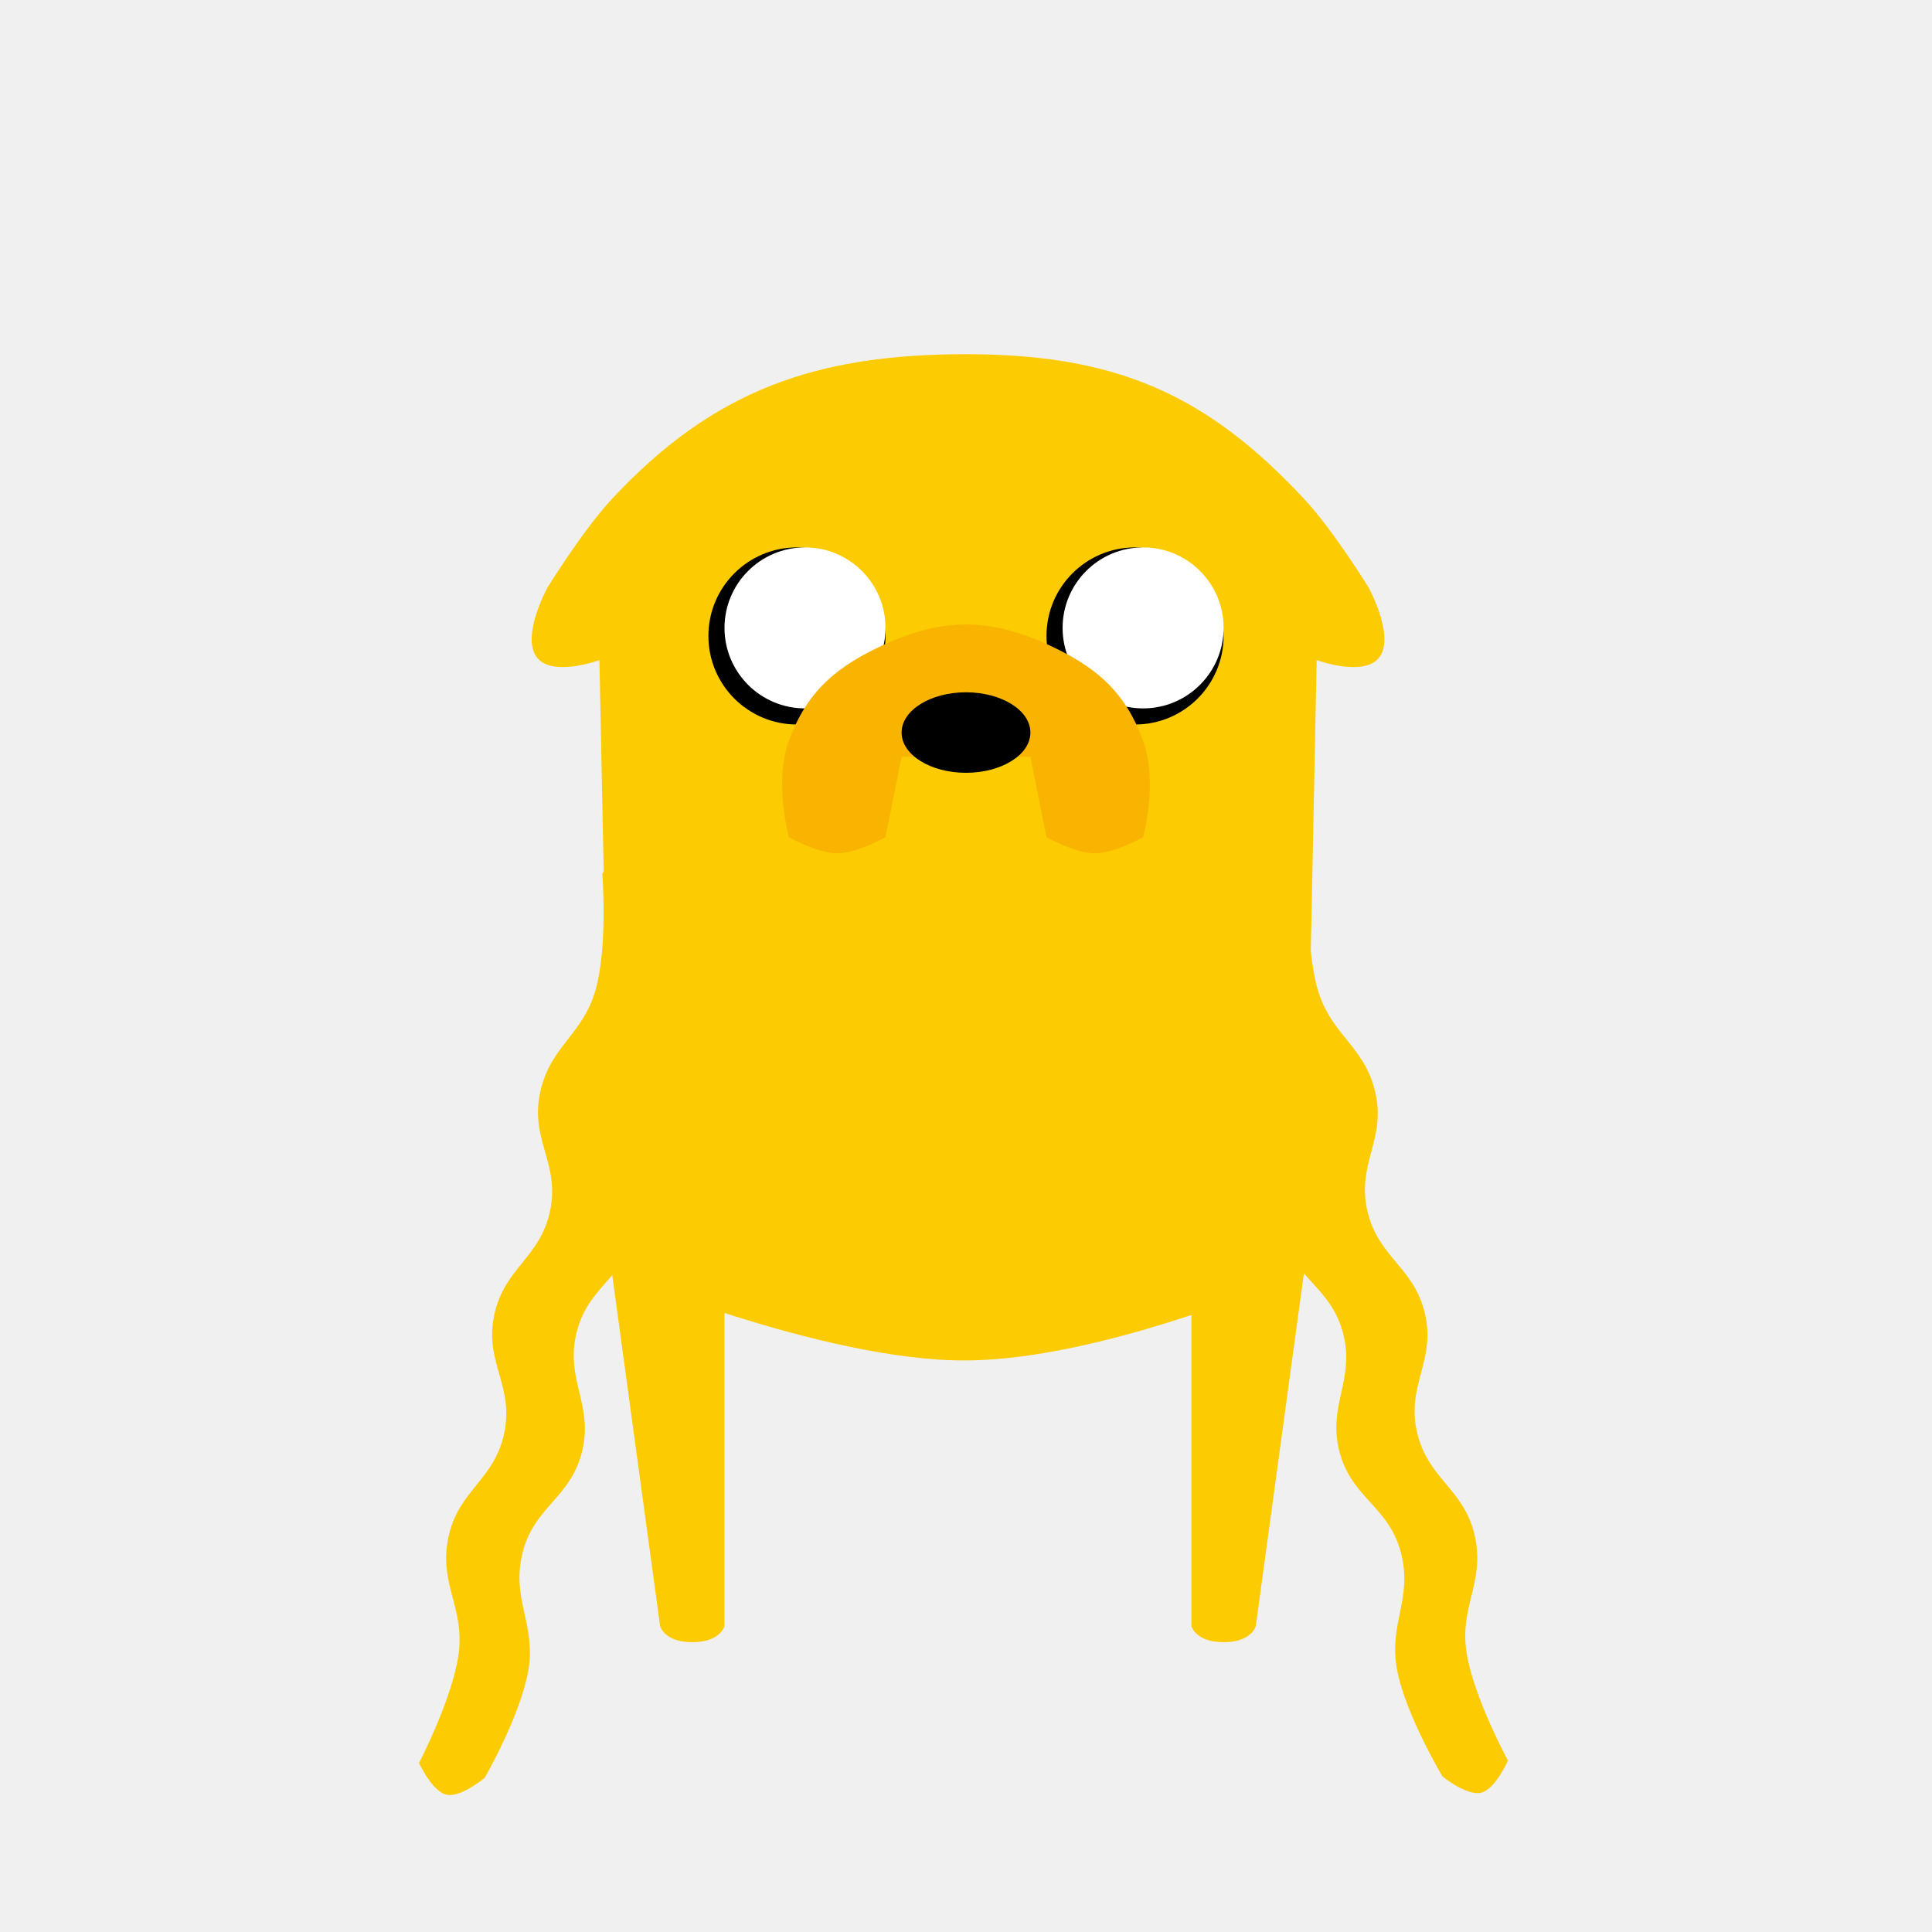
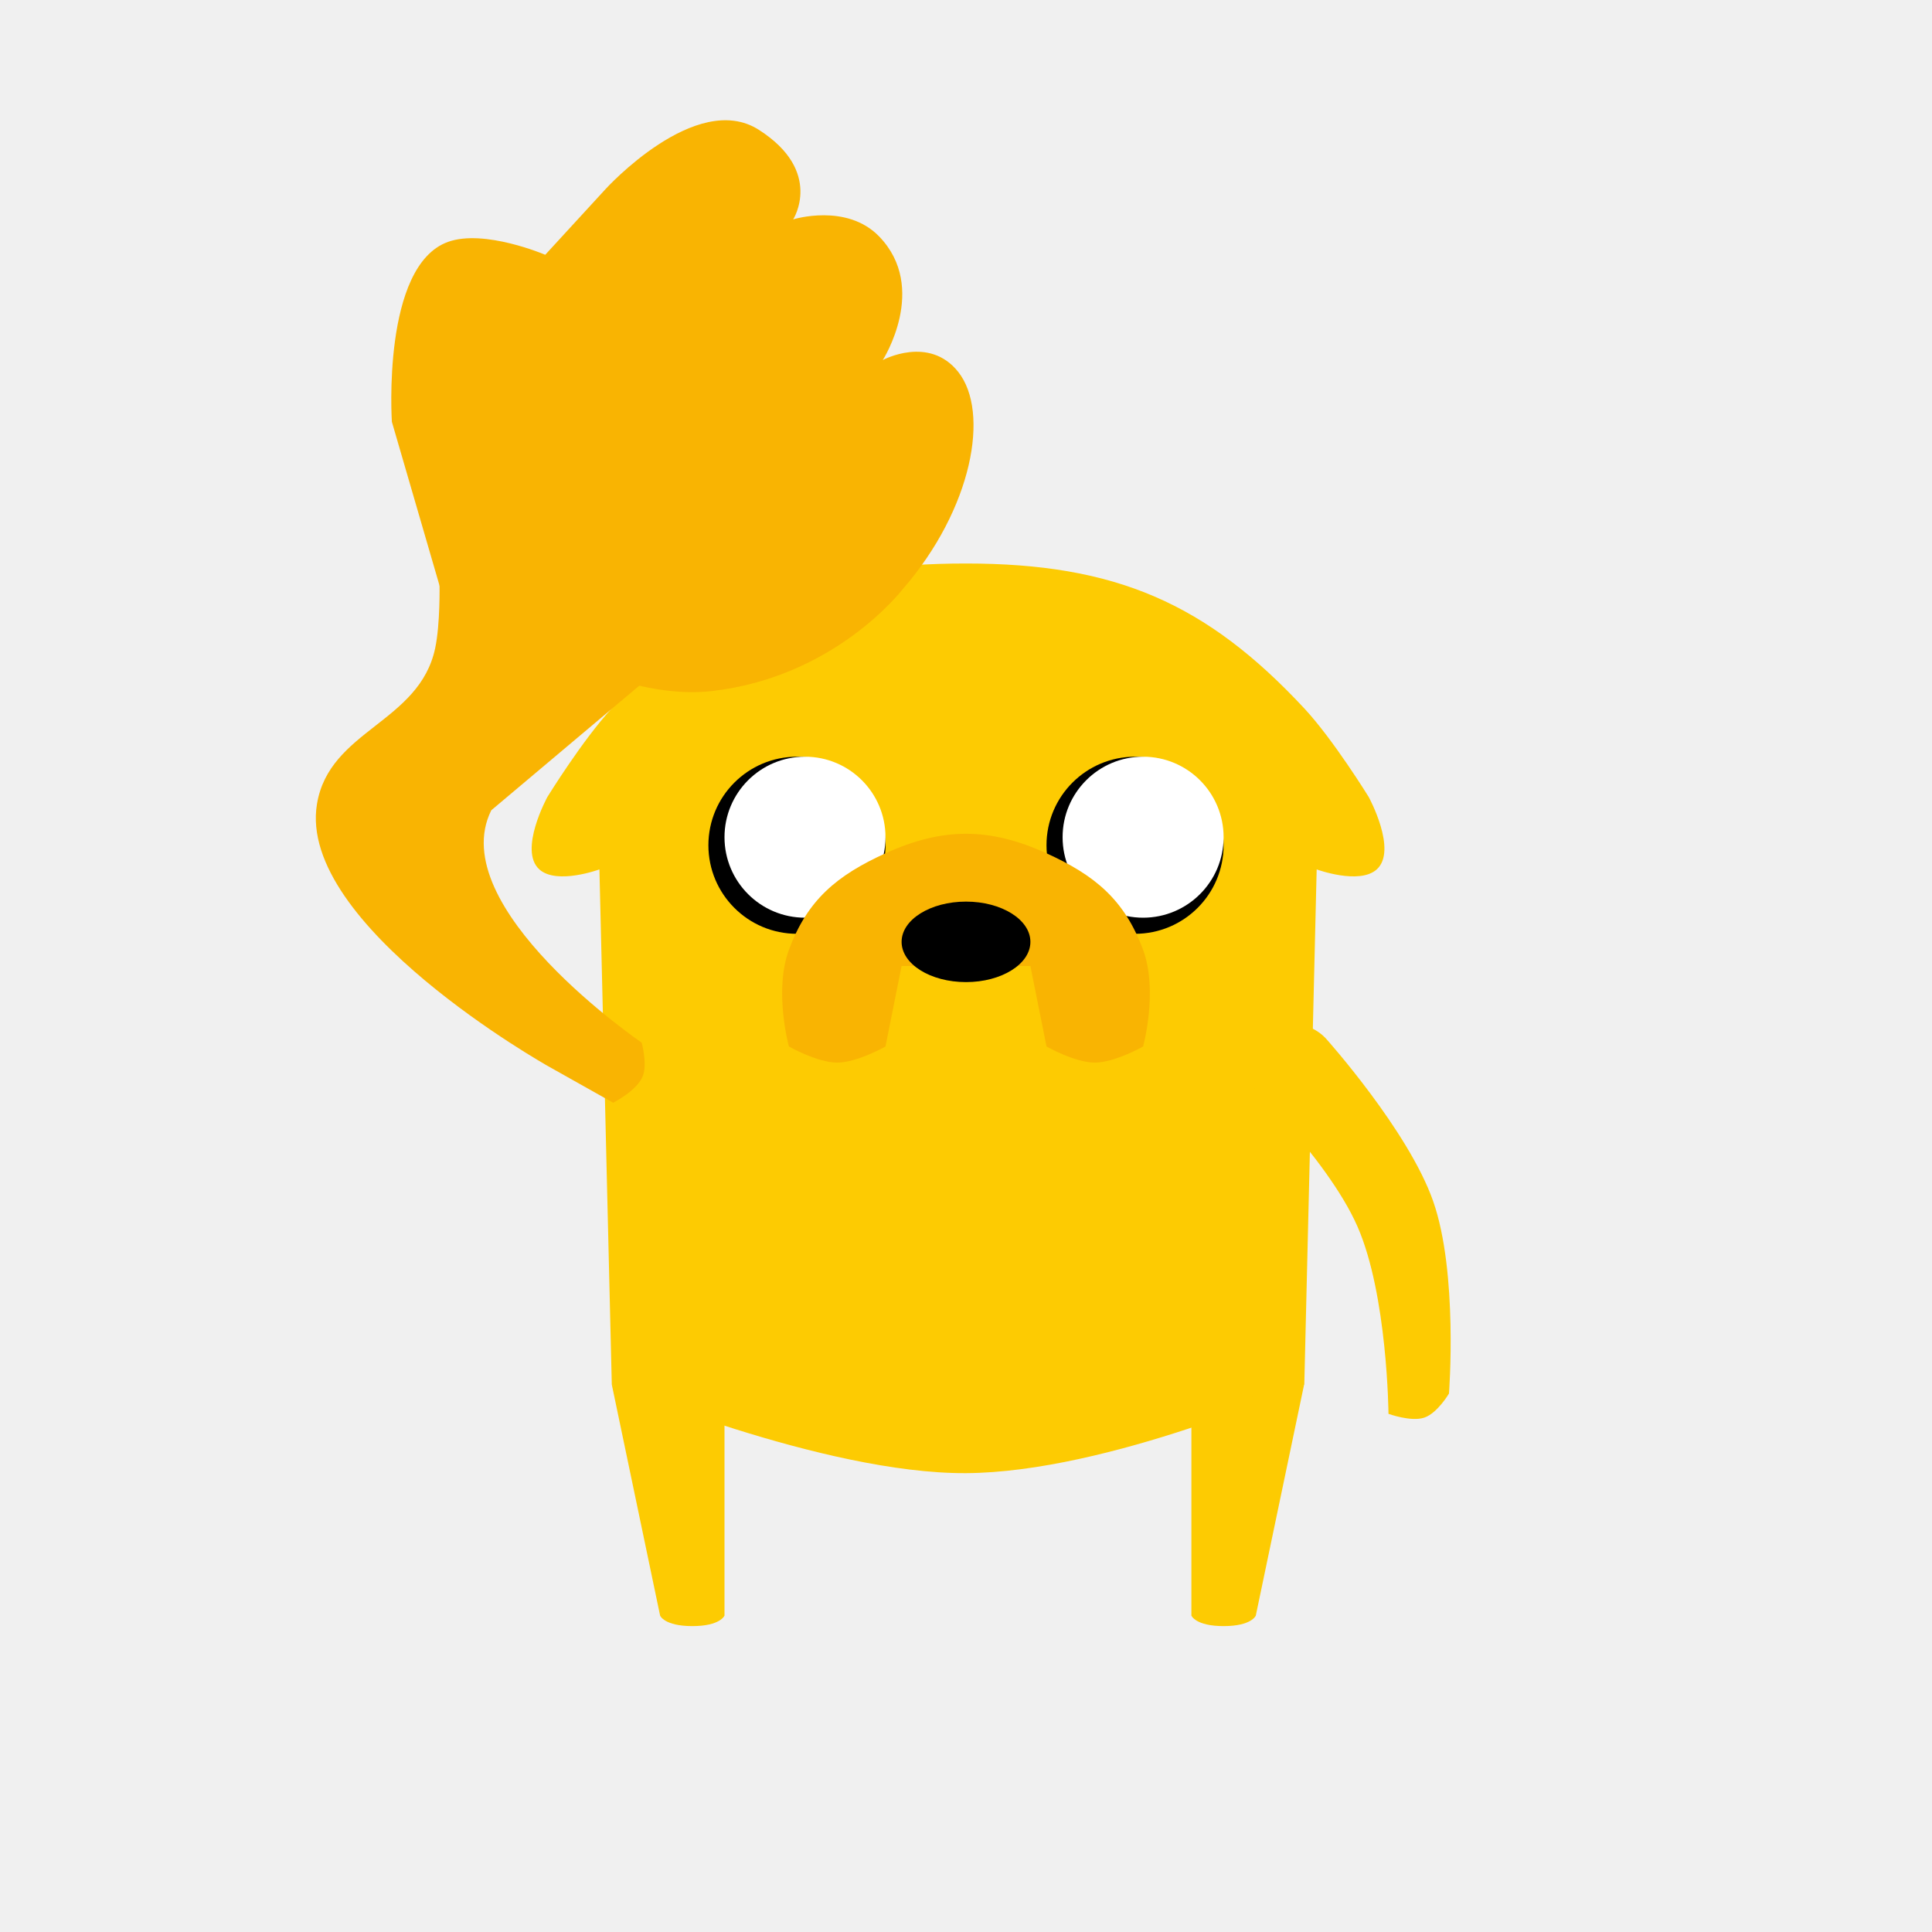
<svg xmlns="http://www.w3.org/2000/svg" width="120" height="120" viewBox="0 0 120 120" fill="none">
-   <path d="M60 22C50.717 22 44.322 24.203 38 31C36.191 32.945 34 36.5 34 36.5C34 36.5 32.186 39.816 33.5 41C34.583 41.975 37.231 41 37.231 41L38 79C38 79 51.144 84.548 60 84.5C68.856 84.452 81.012 79 81.012 79L81.781 41C81.781 41 84.429 41.975 85.512 41C86.825 39.816 85.012 36.5 85.012 36.5C85.012 36.5 82.821 32.944 81.012 31C74.93 24.465 69.283 22 60 22Z" fill="#FDCB02" />
-   <path d="M41 101L38 79L45 81.5V101C45 101 44.746 102 43 102C41.254 102 41 101 41 101Z" fill="#FDCB02" />
-   <path d="M78 101L81 79L74 81.5V101C74 101 74.254 102 76 102C77.746 102 78 101 78 101Z" fill="#FDCB02" />
-   <circle cx="49.5" cy="39.5" r="5.5" fill="black" />
-   <circle cx="50" cy="39" r="5" fill="white" />
-   <circle cx="70.5" cy="39.5" r="5.5" fill="black" />
-   <circle cx="71" cy="39" r="5" fill="white" />
-   <path d="M49 46C50.146 42.891 51.983 41.371 55 40C58.555 38.384 61.445 38.384 65 40C68.017 41.371 69.854 42.891 71 46C71.945 48.565 71 52 71 52C71 52 69.235 53 68 53C66.765 53 65 52 65 52L64 47H56L55 52C55 52 53.235 53 52 53C50.765 53 49 52 49 52C49 52 48.055 48.565 49 46Z" fill="#F9B402" />
-   <ellipse cx="60" cy="45.5" rx="4" ry="2.5" fill="black" />
-   <path d="M89.597 110.343C89.597 110.343 91.108 111.564 91.995 111.348C92.882 111.131 93.661 109.352 93.661 109.352C93.661 109.352 91.56 105.478 91.103 102.723C90.607 99.739 92.274 98.309 91.592 95.352C90.923 92.453 88.686 91.869 88.017 88.971C87.335 86.013 89.189 84.557 88.507 81.599C87.838 78.701 85.601 78.117 84.932 75.219C84.25 72.261 86.104 70.804 85.422 67.847C84.753 64.948 82.68 64.318 81.847 61.466C81.054 58.749 81.32 54.342 81.32 54.342C81.32 54.342 79.981 51.49 77.541 52.085C75.101 52.68 75.225 55.829 75.225 55.829C75.225 55.829 75.143 60.235 76.005 62.891C76.94 65.768 79.078 66.27 79.834 69.21C80.575 72.09 78.858 73.639 79.599 76.519C80.355 79.459 82.671 79.899 83.427 82.838C84.168 85.719 82.451 87.267 83.192 90.148C83.948 93.087 86.264 93.527 87.02 96.466C87.761 99.347 86.211 100.861 86.785 103.776C87.332 106.554 89.597 110.343 89.597 110.343Z" fill="#FDCB02" />
-   <path d="M30.107 110.423C30.107 110.423 28.617 111.671 27.727 111.47C26.836 111.269 26.026 109.503 26.026 109.503C26.026 109.503 28.06 105.593 28.47 102.831C28.913 99.838 27.222 98.438 27.853 95.469C28.471 92.559 30.698 91.937 31.316 89.027C31.947 86.058 30.069 84.634 30.7 81.665C31.318 78.755 33.545 78.133 34.163 75.224C34.794 72.255 32.915 70.83 33.546 67.861C34.164 64.952 36.226 64.286 37.01 61.42C37.756 58.689 37.413 54.288 37.413 54.288C37.413 54.288 38.703 51.413 41.153 51.965C43.603 52.518 43.533 55.669 43.533 55.669C43.533 55.669 43.691 60.073 42.875 62.743C41.99 65.636 39.862 66.175 39.157 69.127C38.465 72.02 40.209 73.539 39.518 76.432C38.813 79.384 36.505 79.864 35.8 82.816C35.109 85.709 36.853 87.227 36.162 90.121C35.456 93.073 33.148 93.553 32.443 96.505C31.752 99.398 33.328 100.884 32.805 103.809C32.306 106.596 30.107 110.423 30.107 110.423Z" fill="#FDCB02" />
+   <path d="M60 35C50.717 35 44.322 37.203 38 44C36.191 45.945 34 49.5 34 49.5C34 49.5 32.186 52.816 33.5 54C34.583 54.975 37.231 54 37.231 54L38 86C38 86 51.144 91.548 60 91.5C68.856 91.452 81.012 86 81.012 86L81.781 54C81.781 54 84.429 54.975 85.512 54C86.825 52.816 85.012 49.5 85.012 49.5C85.012 49.5 82.821 45.944 81.012 44C74.93 37.465 69.283 35 60 35Z" fill="#FDCB02" />
+   <path d="M41 100.348L38 86L45 87.63V100.348C45 100.348 44.746 101 43 101C41.254 101 41 100.348 41 100.348Z" fill="#FDCB02" />
+   <path d="M78 100.348L81 86L74 87.63V100.348C74 100.348 74.254 101 76 101C77.746 101 78 100.348 78 100.348Z" fill="#FDCB02" />
+   <circle cx="49.5" cy="52.5" r="5.5" fill="black" />
+   <circle cx="50" cy="52" r="5" fill="white" />
+   <circle cx="70.5" cy="52.5" r="5.5" fill="black" />
+   <circle cx="71" cy="52" r="5" fill="white" />
+   <path d="M49 59C50.146 55.891 51.983 54.371 55 53C58.555 51.384 61.445 51.384 65 53C68.017 54.371 69.854 55.891 71 59C71.945 61.565 71 65 71 65C71 65 69.235 66 68 66C66.765 66 65 65 65 65L64 60H56L55 65C55 65 53.235 66 52 66C50.765 66 49 65 49 65C49 65 48.055 61.565 49 59Z" fill="#F9B402" />
+   <ellipse cx="60" cy="58.5" rx="4" ry="2.5" fill="black" />
+   <path d="M89.999 86.553C89.999 86.553 89.282 87.777 88.462 88.052C87.641 88.328 86.241 87.816 86.241 87.816C86.241 87.816 86.183 80.44 84.314 76.179C82.412 71.84 76.75 66.437 76.75 66.437C76.75 66.437 76.628 64.512 78.885 63.754C81.142 62.995 82.388 64.542 82.388 64.542C82.388 64.542 87.478 70.226 89.013 74.6C90.576 79.053 89.999 86.553 89.999 86.553Z" fill="#FDCB02" />
+   <path d="M44.189 42.926C36.869 43.752 27.327 36.465 27.327 36.465L24.34 26.198C24.34 26.198 23.697 16.516 27.824 15.025C30.087 14.208 33.866 15.825 33.866 15.825L37.618 11.738C37.618 11.738 43.23 5.571 47.13 8.061C51.175 10.644 49.266 13.626 49.266 13.626C49.266 13.626 52.582 12.591 54.61 14.691C57.695 17.889 54.832 22.363 54.832 22.363C54.832 22.363 57.7 20.809 59.514 23.096C61.494 25.591 60.408 31.59 56.081 36.582C55.985 36.692 51.858 42.061 44.189 42.926Z" fill="#F9B402" />
+   <path d="M30.515 50.327C27.517 56.342 39.856 64.761 39.856 64.761C39.856 64.761 40.211 66.057 39.936 66.809C39.6 67.727 38.085 68.493 38.085 68.493L34.056 66.229C34.056 66.229 18.435 57.462 19.688 49.937C20.454 45.33 26.053 44.897 27.031 40.253C27.35 38.739 27.3 36.3 27.3 36.3L41 41.5L30.515 50.327Z" fill="#F9B402" />
</svg>
